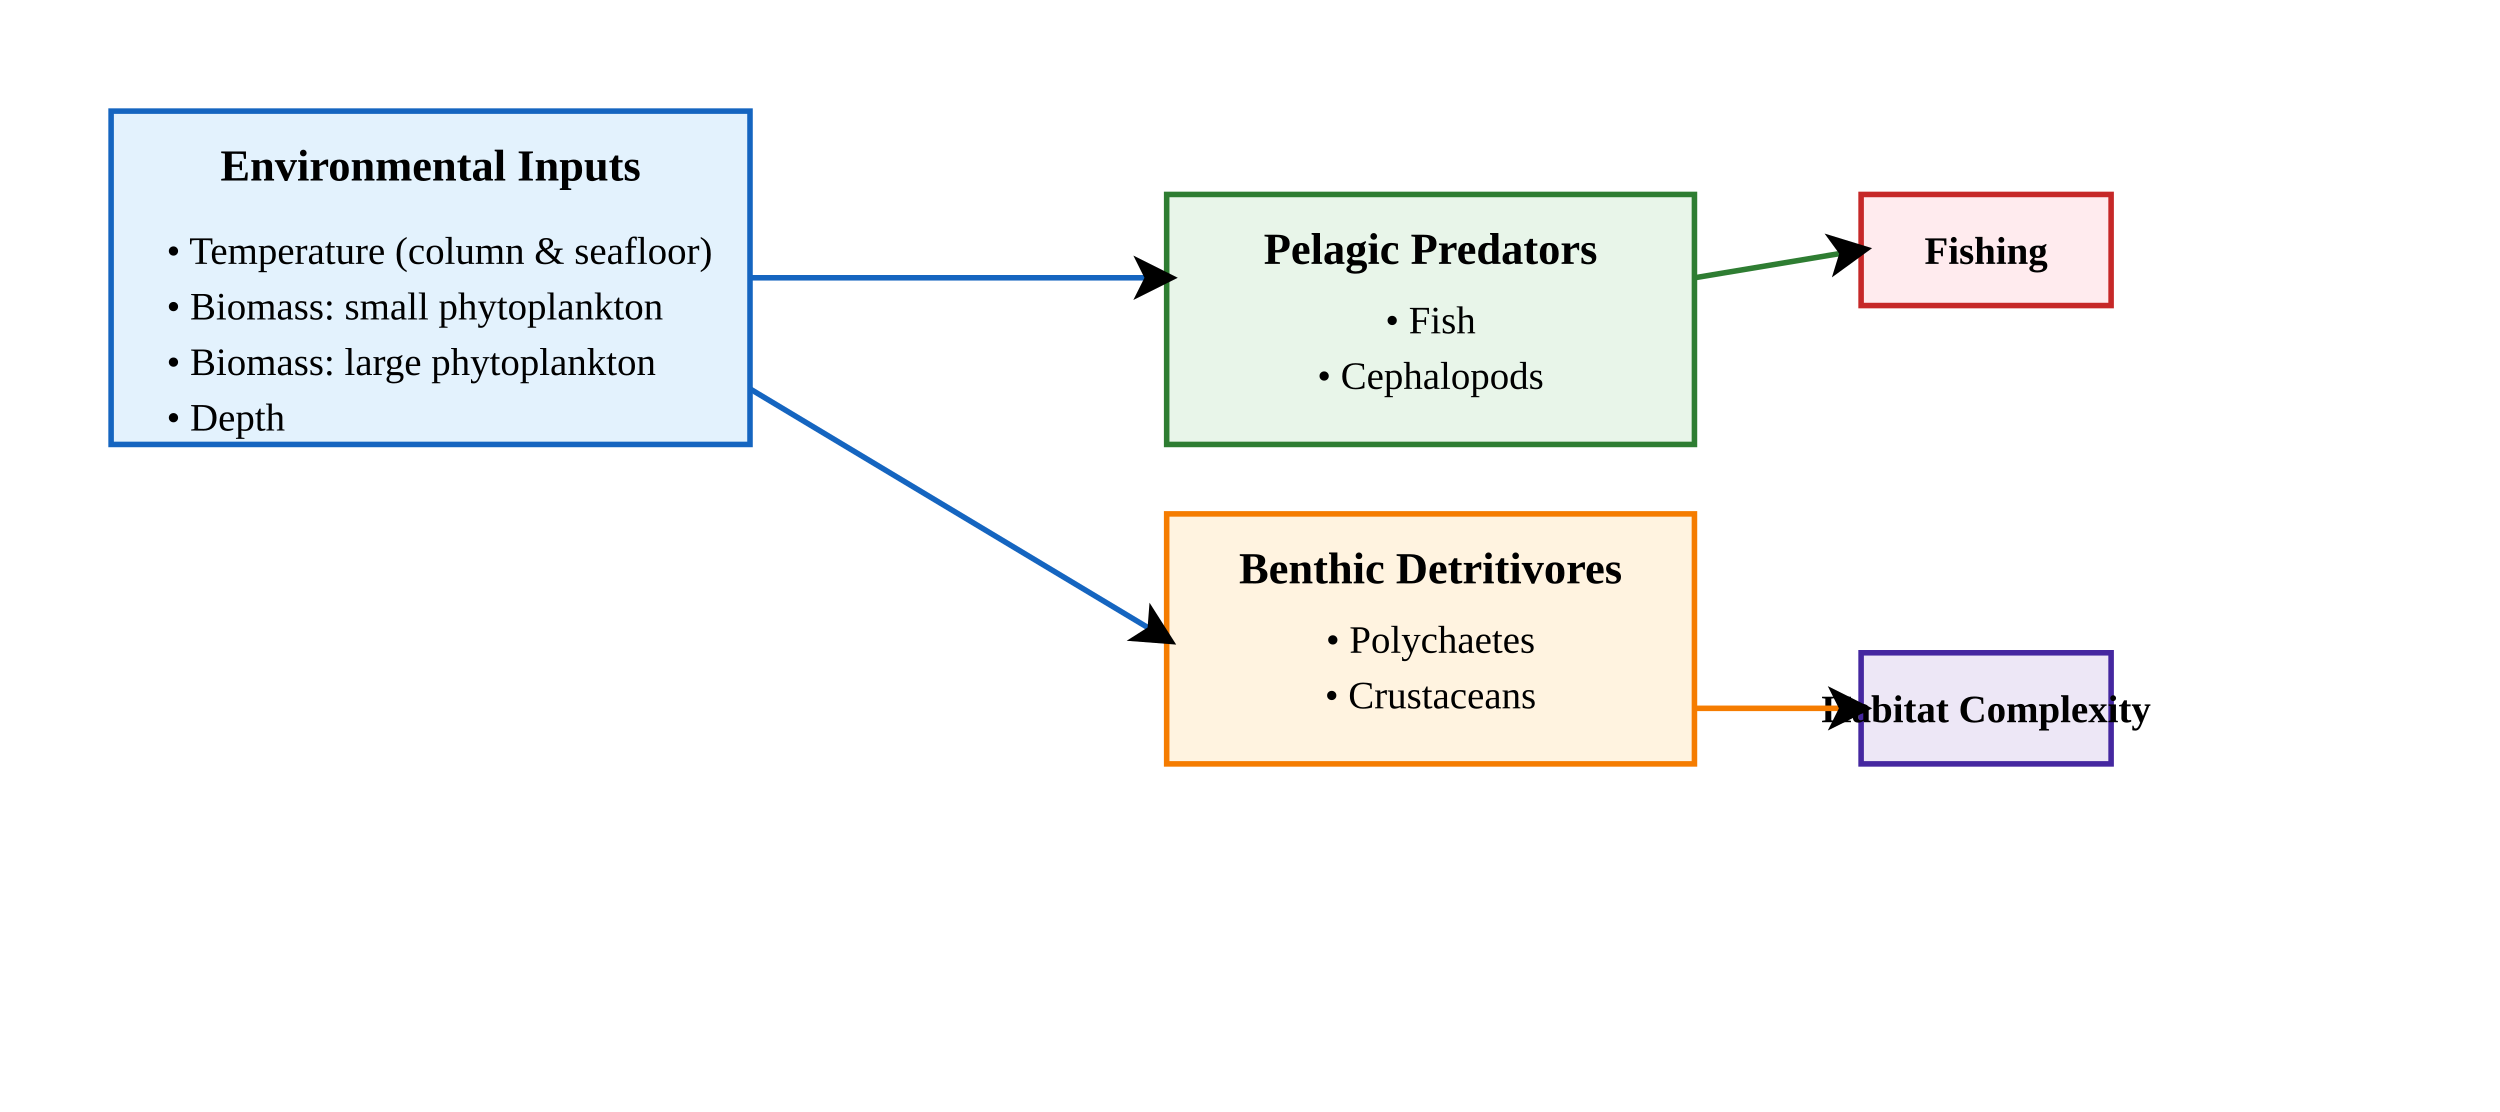
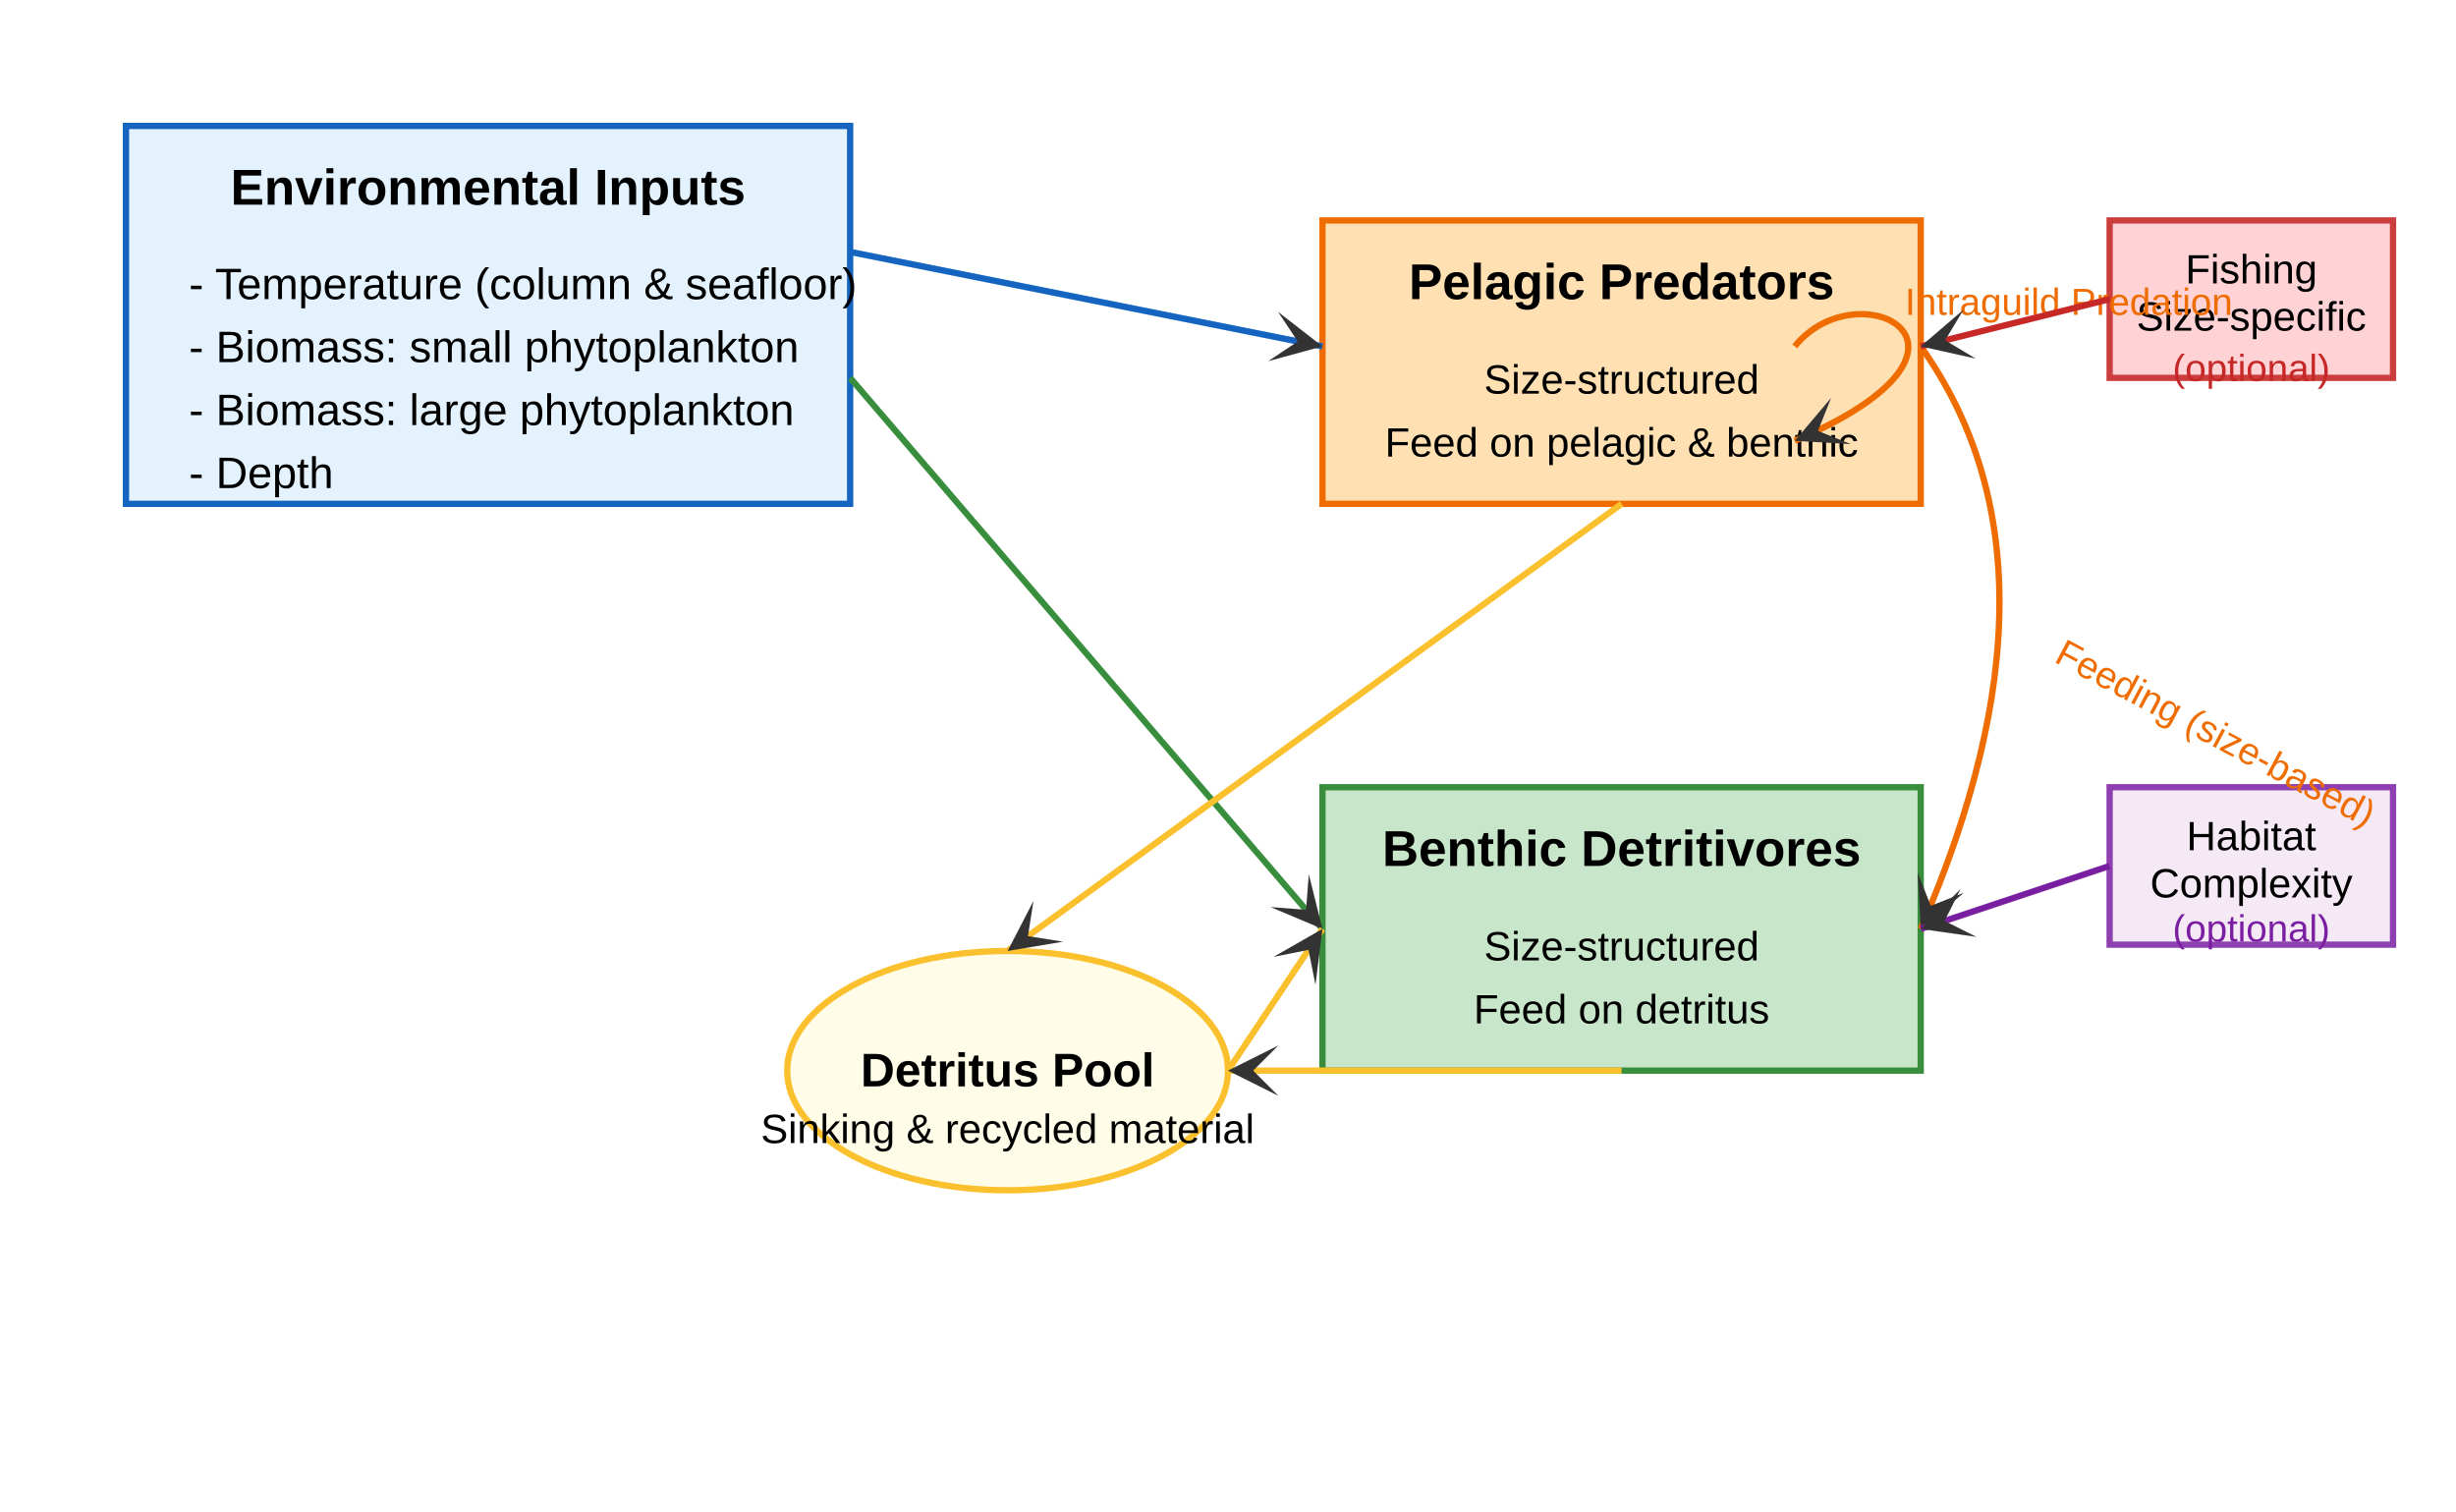
- <svg xmlns="http://www.w3.org/2000/svg" width="900" height="400">
+ <svg xmlns="http://www.w3.org/2000/svg" width="780" height="480" viewBox="0 0 780 480" font-family="Arial, sans-serif">
  <rect x="40" y="40" width="230" height="120" fill="#e3f2fd" stroke="#1565c0" stroke-width="2" />
  <text x="155" y="65" text-anchor="middle" font-weight="bold" font-size="16">Environmental Inputs</text>
-   <text x="60" y="95" font-size="14" text-anchor="start">• Temperature (column &amp; seafloor)</text>
-   <text x="60" y="115" font-size="14" text-anchor="start">• Biomass: small phytoplankton</text>
-   <text x="60" y="135" font-size="14" text-anchor="start">• Biomass: large phytoplankton</text>
-   <text x="60" y="155" font-size="14" text-anchor="start">• Depth</text>
-   <rect x="420" y="70" width="190" height="90" fill="#e8f5e9" stroke="#2e7d32" stroke-width="2" />
+   <text x="60" y="95" font-size="14">- Temperature (column &amp; seafloor)</text>
+   <text x="60" y="115" font-size="14">- Biomass: small phytoplankton</text>
+   <text x="60" y="135" font-size="14">- Biomass: large phytoplankton</text>
+   <text x="60" y="155" font-size="14">- Depth</text>
+   <rect x="420" y="70" width="190" height="90" fill="#ffe0b2" stroke="#ef6c00" stroke-width="2" />
  <text x="515" y="95" text-anchor="middle" font-weight="bold" font-size="16">Pelagic Predators</text>
-   <text x="515" y="120" font-size="14" text-anchor="middle">• Fish</text>
-   <text x="515" y="140" font-size="14" text-anchor="middle">• Cephalopods</text>
-   <rect x="420" y="185" width="190" height="90" fill="#fff3e0" stroke="#f57c00" stroke-width="2" />
-   <text x="515" y="210" text-anchor="middle" font-weight="bold" font-size="16">Benthic Detritivores</text>
-   <text x="515" y="235" font-size="14" text-anchor="middle">• Polychaetes</text>
-   <text x="515" y="255" font-size="14" text-anchor="middle">• Crustaceans</text>
-   <rect x="670" y="70" width="90" height="40" fill="#ffebee" stroke="#c62828" stroke-width="2" />
-   <text x="715" y="95" text-anchor="middle" font-weight="bold" font-size="14">Fishing</text>
-   <rect x="670" y="235" width="90" height="40" fill="#ede7f6" stroke="#4527a0" stroke-width="2" />
-   <text x="715" y="260" text-anchor="middle" font-weight="bold" font-size="14">Habitat Complexity</text>
-   <line x1="270" y1="100" x2="420" y2="100" stroke="#1565c0" stroke-width="2" marker-end="url(#arrowhead)" />
-   <line x1="270" y1="140" x2="420" y2="230" stroke="#1565c0" stroke-width="2" marker-end="url(#arrowhead)" />
-   <line x1="610" y1="100" x2="670" y2="90" stroke="#2e7d32" stroke-width="2" marker-end="url(#arrowhead)" />
-   <line x1="610" y1="255" x2="670" y2="255" stroke="#f57c00" stroke-width="2" marker-end="url(#arrowhead)" />
+   <text x="515" y="125" text-anchor="middle" font-size="13">Size-structured</text>
+   <text x="515" y="145" text-anchor="middle" font-size="13">Feed on pelagic &amp; benthic</text>
+   <rect x="420" y="250" width="190" height="90" fill="#c8e6c9" stroke="#388e3c" stroke-width="2" />
+   <text x="515" y="275" text-anchor="middle" font-weight="bold" font-size="16">Benthic Detritivores</text>
+   <text x="515" y="305" text-anchor="middle" font-size="13">Size-structured</text>
+   <text x="515" y="325" text-anchor="middle" font-size="13">Feed on detritus</text>
+   <ellipse cx="320" cy="340" rx="70" ry="38" fill="#fffde7" stroke="#fbc02d" stroke-width="2" />
+   <text x="320" y="345" text-anchor="middle" font-weight="bold" font-size="15">Detritus Pool</text>
+   <text x="320" y="363" text-anchor="middle" font-size="13">Sinking &amp; recycled material</text>
+   <rect x="670" y="250" width="90" height="50" fill="#f3e5f5" stroke="#7b1fa2" stroke-width="2" opacity="0.85" />
+   <text x="715" y="270" text-anchor="middle" font-size="13">Habitat</text>
+   <text x="715" y="285" text-anchor="middle" font-size="13">Complexity</text>
+   <text x="715" y="299" text-anchor="middle" font-size="12" fill="#7b1fa2">(optional)</text>
+   <rect x="670" y="70" width="90" height="50" fill="#ffcdd2" stroke="#c62828" stroke-width="2" opacity="0.9" />
+   <text x="715" y="90" text-anchor="middle" font-size="13">Fishing</text>
+   <text x="715" y="105" text-anchor="middle" font-size="13">Size-specific</text>
+   <text x="715" y="121" text-anchor="middle" font-size="12" fill="#c62828">(optional)</text>
+   <line x1="270" y1="80" x2="420" y2="110" stroke="#1565c0" stroke-width="2" marker-end="url(#arrow)" />
+   <line x1="270" y1="120" x2="420" y2="295" stroke="#388e3c" stroke-width="2" marker-end="url(#arrow)" />
+   <line x1="390" y1="340" x2="420" y2="295" stroke="#fbc02d" stroke-width="2" marker-end="url(#arrow)" />
+   <path d="M610,110 Q660,180 610,295" fill="none" stroke="#ef6c00" stroke-width="2" marker-end="url(#arrow)" />
+   <text x="652" y="210" fill="#ef6c00" font-size="12" transform="rotate(28,652,210)">Feeding (size-based)</text>
+   <path d="M570,110 C590,85 640,110 570,140" fill="none" stroke="#ef6c00" stroke-width="2" marker-end="url(#arrow)" />
+   <text x="605" y="100" fill="#ef6c00" font-size="12">Intraguild Predation</text>
+   <line x1="515" y1="160" x2="320" y2="302" stroke="#fbc02d" stroke-width="2" marker-end="url(#arrow)" />
+   <line x1="515" y1="340" x2="390" y2="340" stroke="#fbc02d" stroke-width="2" marker-end="url(#arrow)" />
+   <line x1="670" y1="95" x2="610" y2="110" stroke="#c62828" stroke-width="2" marker-end="url(#arrow)" />
+   <line x1="670" y1="275" x2="610" y2="295" stroke="#7b1fa2" stroke-width="2" marker-end="url(#arrow)" />
  <defs>
-     <marker id="arrowhead" markerWidth="8" markerHeight="8" refX="6" refY="4" orient="auto" markerUnits="strokeWidth">
-       <path d="M0,0 L8,4 L0,8 L2,4 Z" fill="black" />
+     <marker id="arrow" markerWidth="13" markerHeight="13" refX="10" refY="6" orient="auto" markerUnits="strokeWidth">
+       <path d="M2,2 L10,6 L2,10 L6,6 L2,2" fill="#333" />
    </marker>
  </defs>
</svg>
